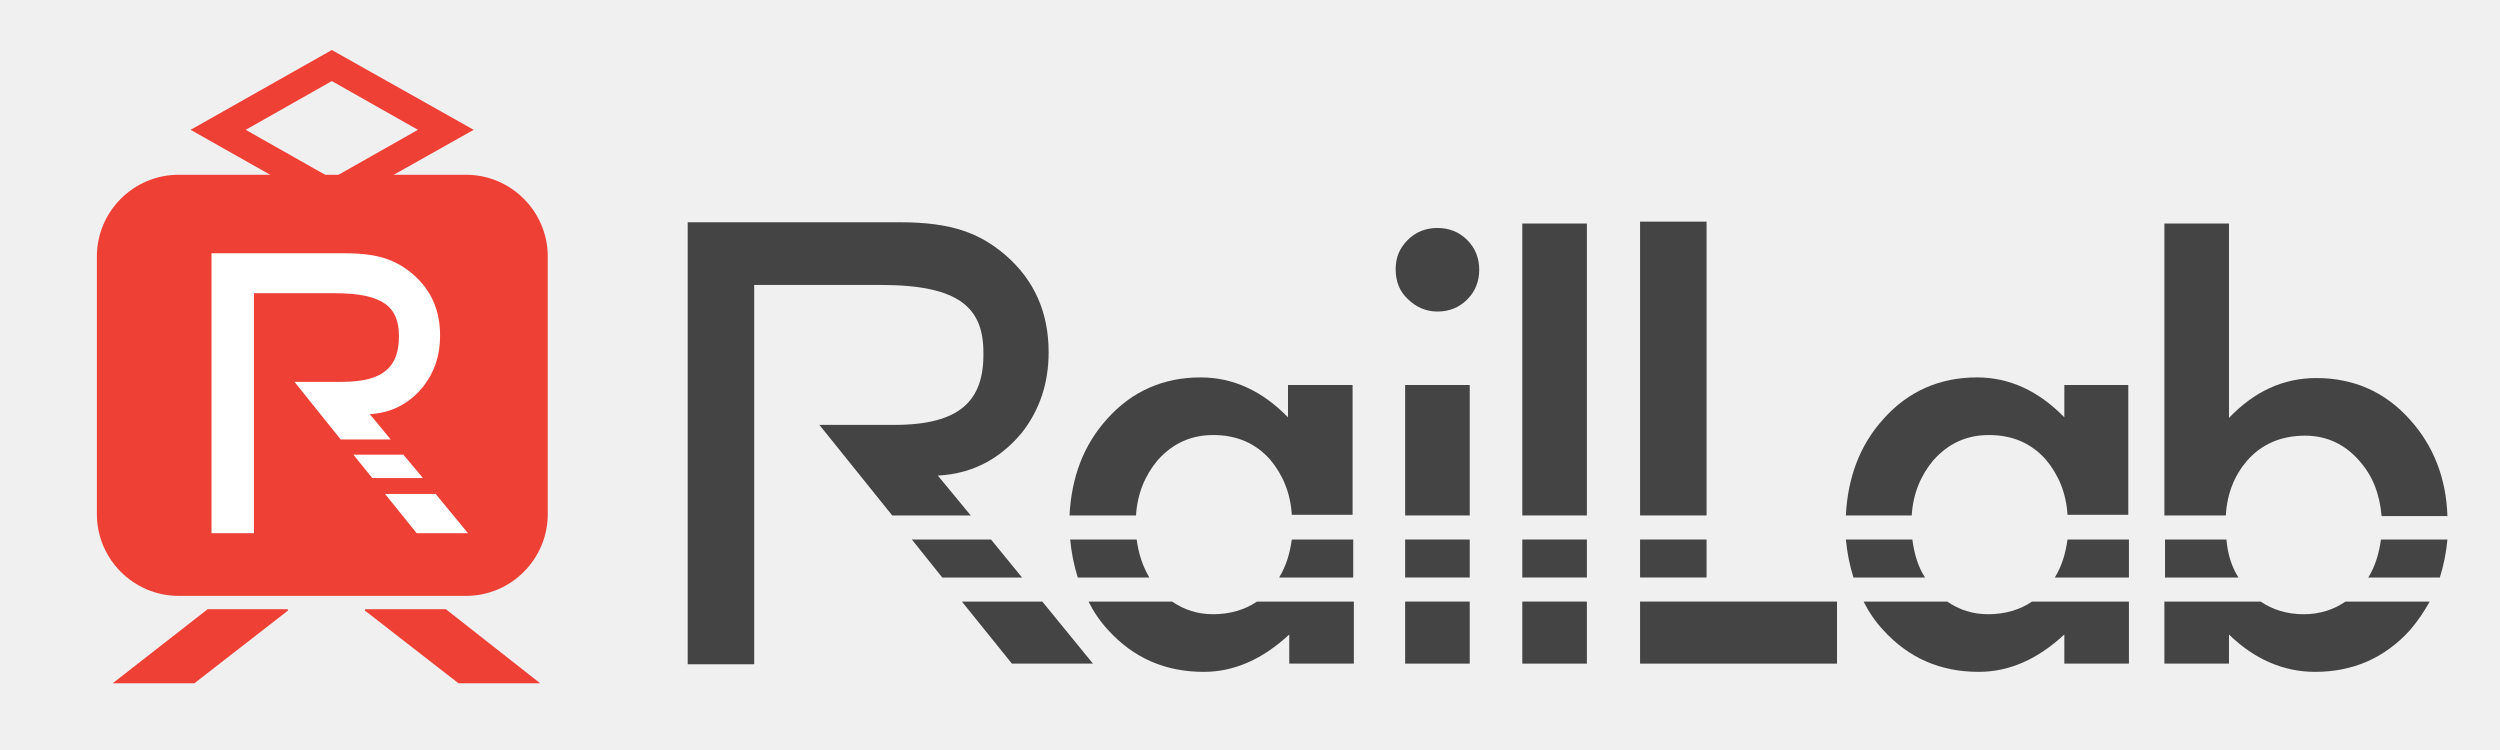
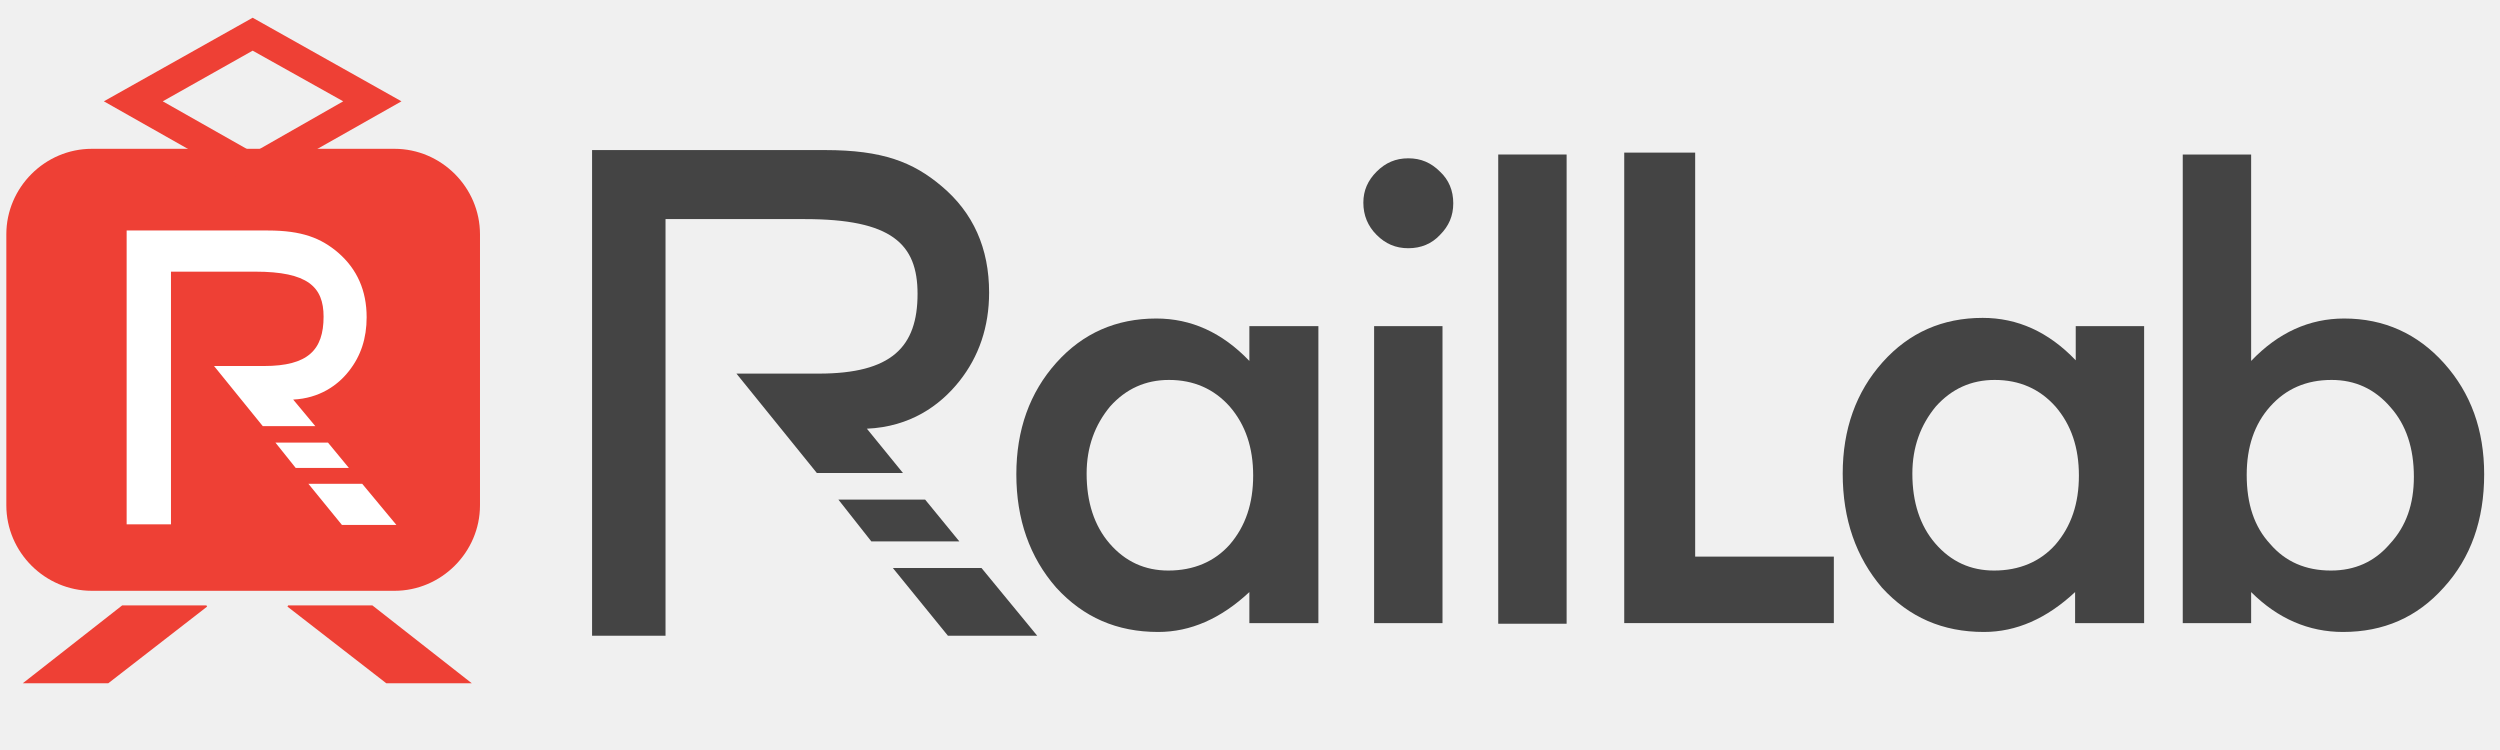
<svg xmlns="http://www.w3.org/2000/svg" version="1.1" id="レイヤー_1" x="0px" y="0px" viewBox="0 0 394.8 118.3" style="enable-background:new 0 0 394.8 118.3;" xml:space="preserve">
  <style type="text/css">
	.st0{fill:#444444;}
	.st1{fill:#EE4035;}
	.st2{fill:#FFFFFF;}
</style>
-   <g id="XMLID_125_">
-     <path id="XMLID_150_" class="st0" d="M302,85.2h-10.5c0.2,2.1,0.6,4.1,1.2,6h11.3C302.9,89.5,302.3,87.5,302,85.2z" />
-     <path id="XMLID_149_" class="st0" d="M336.2,85.2h-9.7c-0.3,2.2-0.9,4.2-2,6h11.7V85.2z" />
-     <path id="XMLID_148_" class="st0" d="M351.6,85.2h-9.7v6h11.6C352.4,89.5,351.8,87.5,351.6,85.2z" />
-     <path id="XMLID_147_" class="st0" d="M386.5,85.2H376c-0.3,2.2-0.9,4.2-2,6h11.3C385.9,89.3,386.3,87.3,386.5,85.2z" />
-     <rect id="XMLID_146_" x="240.4" y="85.2" class="st0" width="10.2" height="6" />
-     <path id="XMLID_145_" class="st0" d="M351.5,81.4c0.2-3.5,1.4-6.4,3.4-8.7c2.3-2.6,5.4-3.9,9.1-3.9c3.5,0,6.4,1.4,8.7,4.1   c2,2.3,3.1,5.1,3.4,8.6h10.4c-0.2-6-2.2-11.1-5.9-15.2c-3.9-4.4-8.9-6.6-14.8-6.6c-5.2,0-9.8,2.1-13.8,6.3V35.3h-10.2v46.1H351.5z" />
-     <path id="XMLID_144_" class="st0" d="M179.5,85.2h-10.5c0.2,2.1,0.6,4.1,1.2,6h11.3C180.5,89.5,179.8,87.5,179.5,85.2z" />
-     <polygon id="XMLID_143_" class="st0" points="156.5,85.2 144,85.2 148.8,91.2 161.4,91.2  " />
-     <rect id="XMLID_142_" x="259" y="85.2" class="st0" width="10.5" height="6" />
-     <rect id="XMLID_141_" x="221.9" y="85.2" class="st0" width="10.2" height="6" />
-     <path id="XMLID_140_" class="st0" d="M213.7,85.2H204c-0.3,2.2-0.9,4.2-2,6h11.7V85.2z" />
-     <rect id="XMLID_139_" x="221.9" y="60.8" class="st0" width="10.2" height="20.6" />
-     <path id="XMLID_138_" class="st0" d="M301.9,81.4c0.2-3.4,1.4-6.3,3.4-8.7c2.4-2.7,5.3-4,8.8-4c3.7,0,6.7,1.3,9,3.9   c2,2.4,3.2,5.3,3.4,8.7h9.6V60.8H326v5.1c-4.1-4.2-8.7-6.3-13.8-6.3c-5.9,0-10.9,2.2-14.8,6.6c-3.7,4.1-5.6,9.2-5.9,15.2H301.9z" />
-     <rect id="XMLID_137_" x="240.4" y="95" class="st0" width="10.2" height="9.8" />
-     <path id="XMLID_136_" class="st0" d="M198.5,95c-1.9,1.3-4.3,2-6.9,2c-2.5,0-4.6-0.7-6.5-2h-13.2c0.8,1.6,1.8,3.1,3.1,4.5   c4,4.4,9,6.6,15.1,6.6c4.8,0,9.3-2,13.5-5.9v4.6h10.2V95H198.5z" />
-     <rect id="XMLID_135_" x="259" y="35" class="st0" width="10.5" height="46.4" />
-     <rect id="XMLID_134_" x="221.9" y="95" class="st0" width="10.2" height="9.8" />
-     <path id="XMLID_133_" class="st0" d="M370.4,95c-1.9,1.3-4.1,2-6.6,2c-2.6,0-4.9-0.7-6.8-2h-15.2v9.8H352v-4.6   c4,3.9,8.6,5.9,13.6,5.9c6,0,11-2.2,15-6.6c1.2-1.4,2.2-2.9,3.1-4.5H370.4z" />
-     <path id="XMLID_132_" class="st0" d="M320.9,95c-1.9,1.3-4.3,2-6.9,2c-2.5,0-4.6-0.7-6.5-2h-13.2c0.8,1.6,1.8,3.1,3.1,4.5   c4,4.4,9,6.6,15.1,6.6c4.8,0,9.3-2,13.5-5.9v4.6h10.2V95H320.9z" />
-     <rect id="XMLID_131_" x="259" y="95" class="st0" width="31.1" height="9.8" />
-     <path id="XMLID_130_" class="st0" d="M227,49.2c1.8,0,3.4-0.6,4.7-1.9c1.3-1.3,1.9-2.9,1.9-4.7c0-1.8-0.6-3.4-1.9-4.7   c-1.3-1.3-2.9-1.9-4.7-1.9c-1.8,0-3.4,0.6-4.7,1.9c-1.3,1.3-1.9,2.8-1.9,4.6c0,1.9,0.6,3.5,1.9,4.7C223.6,48.5,225.2,49.2,227,49.2   z" />
-     <rect id="XMLID_129_" x="240.4" y="35.3" class="st0" width="10.2" height="46.1" />
-     <path id="XMLID_128_" class="st0" d="M179.4,81.4c0.2-3.4,1.4-6.3,3.4-8.7c2.4-2.7,5.3-4,8.8-4c3.7,0,6.7,1.3,9,3.9   c2,2.4,3.2,5.3,3.4,8.7h9.6V60.8h-10.2v5.1c-4.1-4.2-8.7-6.3-13.8-6.3c-5.9,0-10.9,2.2-14.8,6.6c-3.7,4.1-5.6,9.2-5.9,15.2H179.4z" />
-     <path id="XMLID_127_" class="st0" d="M141.2,67.1h-11.8l11.5,14.3h12.4l-5.2-6.3c6.2-0.3,10.4-3.3,13.3-6.8   c2.8-3.6,4.2-7.8,4.2-12.7c0-6.3-2.3-11.4-6.8-15.3c-4.1-3.5-8.5-5.2-16.7-5.2h-33.5v69.8h10.5l0-59.9h20   c12.4,0,16.2,3.6,16.2,10.7C155.4,63.3,151.6,67.1,141.2,67.1z" />
-     <polygon id="XMLID_126_" class="st0" points="151.9,95 159.8,104.8 172.6,104.8 164.6,95  " />
+   <polygon id="XMLID_143_" class="st0" points="146.1,78.9 132.4,78.9 137.6,85.5 151.5,85.5 " />
+   <path id="XMLID_127_" class="st0" d="M129.3,59h-13L129,74.7h13.6l-5.7-7c6.8-0.3,11.5-3.6,14.6-7.5c3.1-3.9,4.7-8.6,4.7-14  c0-7-2.5-12.6-7.5-16.8c-4.5-3.8-9.3-5.7-18.4-5.7H93.5v76.7h11.6l0-65.8h22c13.7,0,17.8,3.9,17.8,11.8  C144.9,54.8,140.8,59,129.3,59z" />
+   <polygon id="XMLID_126_" class="st0" points="141,89.7 149.7,100.4 163.8,100.4 155,89.7 " />
+   <g id="XMLID_105_">
+     <path id="XMLID_119_" class="st1" d="M75.8,79.8c0,7.4-6.1,13.5-13.5,13.5H14.5C7.1,93.3,1,87.2,1,79.8V37   c0-7.4,6.1-13.5,13.5-13.5h47.8c7.4,0,13.5,6.1,13.5,13.5V79.8z" />
+     <polygon id="XMLID_118_" class="st1" points="3.6,107.9 17.1,107.9 32.7,95.8 32.6,95.6 19.3,95.6  " />
+     <polygon id="XMLID_117_" class="st1" points="74.5,107.9 61,107.9 45.4,95.8 45.5,95.6 58.8,95.6  " />
+     <g id="XMLID_113_">
+       <polygon id="XMLID_116_" class="st2" points="51.8,69.9 43.5,69.9 46.7,73.9 55.1,73.9   " />
+       <path id="XMLID_115_" class="st2" d="M41.7,57.8h-7.9l7.7,9.5h8.3l-3.5-4.2c4.1-0.2,7-2.2,8.8-4.5c1.9-2.4,2.8-5.2,2.8-8.5    c0-4.2-1.5-7.6-4.5-10.2c-2.7-2.3-5.7-3.5-11.1-3.5H20v46.4h7l0-39.9h13.3c8.3,0,10.8,2.4,10.8,7.1C51.1,55.3,48.6,57.8,41.7,57.8    z" />
+       <polygon id="XMLID_114_" class="st2" points="48.7,76.4 54,82.9 62.6,82.9 57.2,76.4   " />
+     </g>
+     <path id="XMLID_110_" class="st1" d="M39.9,29.3L16.4,16L39.9,2.8L63.4,16L39.9,29.3z M25.7,16l14.3,8.1L54.2,16L39.9,8L25.7,16z" />
  </g>
-   <g id="XMLID_105_">
-     <path id="XMLID_119_" class="st1" d="M86.5,81.2c0,7.1-5.8,12.9-12.9,12.9H28.2c-7.1,0-12.9-5.8-12.9-12.9V40.5   c0-7.1,5.8-12.9,12.9-12.9h45.4c7.1,0,12.9,5.8,12.9,12.9V81.2z" />
-     <polygon id="XMLID_118_" class="st1" points="17.8,107.9 30.7,107.9 45.5,96.4 45.4,96.2 32.8,96.2  " />
-     <polygon id="XMLID_117_" class="st1" points="85.3,107.9 72.4,107.9 57.6,96.4 57.7,96.2 70.4,96.2  " />
-     <g id="XMLID_113_">
-       <polygon id="XMLID_116_" class="st2" points="63.7,71.8 55.8,71.8 58.8,75.5 66.8,75.5   " />
-       <path id="XMLID_115_" class="st2" d="M54,60.3h-7.5l7.3,9.1h7.9l-3.3-4c3.9-0.2,6.6-2.1,8.4-4.3c1.8-2.3,2.7-4.9,2.7-8.1    c0-4-1.4-7.2-4.3-9.7c-2.6-2.2-5.4-3.3-10.6-3.3H33.4v44.2h6.7l0-37.9h12.7c7.9,0,10.2,2.3,10.2,6.8C63,57.9,60.6,60.3,54,60.3z" />
-       <polygon id="XMLID_114_" class="st2" points="60.8,78 65.8,84.2 73.9,84.2 68.8,78   " />
-     </g>
-     <path id="XMLID_110_" class="st1" d="M52.4,33.1L30.1,20.5L52.4,7.9l22.4,12.6L52.4,33.1z M38.8,20.5l13.6,7.7L66,20.5l-13.6-7.7   L38.8,20.5z" />
-   </g>
+   <path class="st0" d="M197.3,51.5h10.9v46.9h-10.9v-4.9c-4.5,4.2-9.3,6.3-14.4,6.3c-6.5,0-11.8-2.3-16.1-7  c-4.2-4.8-6.3-10.8-6.3-17.9c0-7,2.1-12.9,6.3-17.6c4.2-4.7,9.5-7,15.8-7c5.5,0,10.4,2.2,14.7,6.7V51.5z M171.6,74.8  c0,4.5,1.2,8.2,3.6,11c2.5,2.9,5.6,4.3,9.3,4.3c4,0,7.3-1.4,9.7-4.1c2.5-2.9,3.7-6.5,3.7-10.9c0-4.4-1.2-8-3.7-10.9  c-2.5-2.8-5.7-4.2-9.6-4.2c-3.7,0-6.8,1.4-9.3,4.2C172.9,67.1,171.6,70.6,171.6,74.8z" />
+   <path class="st0" d="M215.3,32c0-1.9,0.7-3.5,2.1-4.9c1.4-1.4,3-2.1,5-2.1c2,0,3.6,0.7,5,2.1c1.4,1.3,2.1,3,2.1,5c0,2-0.7,3.6-2.1,5  c-1.3,1.4-3,2.1-5,2.1c-2,0-3.6-0.7-5-2.1C216,35.7,215.3,34,215.3,32z M227.8,51.5v46.9H217V51.5H227.8z" />
+   <path class="st0" d="M247.4,24.4v74.1h-10.8V24.4H247.4z" />
+   <path class="st0" d="M267.7,24.1v63.8h21.9v10.5h-33.1V24.1H267.7z" />
+   <path class="st0" d="M327.7,51.5h10.9v46.9h-10.9v-4.9c-4.5,4.2-9.3,6.3-14.4,6.3c-6.5,0-11.8-2.3-16.1-7C293.1,88,291,82,291,74.8  c0-7,2.1-12.9,6.3-17.6c4.2-4.7,9.5-7,15.8-7c5.5,0,10.4,2.2,14.7,6.7V51.5z M302,74.8c0,4.5,1.2,8.2,3.6,11  c2.5,2.9,5.6,4.3,9.3,4.3c4,0,7.3-1.4,9.7-4.1c2.5-2.9,3.7-6.5,3.7-10.9c0-4.4-1.2-8-3.7-10.9c-2.5-2.8-5.7-4.2-9.6-4.2  c-3.7,0-6.8,1.4-9.3,4.2C303.3,67.1,302,70.6,302,74.8z" />
+   <path class="st0" d="M355.5,24.4V57c4.3-4.5,9.2-6.7,14.7-6.7c6.3,0,11.6,2.4,15.8,7.1c4.2,4.7,6.3,10.5,6.3,17.5  c0,7.2-2.1,13.2-6.4,17.9c-4.2,4.7-9.5,7-15.9,7c-5.4,0-10.3-2.1-14.5-6.3v4.9h-10.8V24.4H355.5z M381.2,75.3c0-4.5-1.2-8.2-3.7-11  c-2.5-2.9-5.6-4.3-9.3-4.3c-4,0-7.2,1.4-9.7,4.2c-2.5,2.8-3.7,6.4-3.7,10.8c0,4.6,1.2,8.2,3.7,10.9c2.4,2.8,5.6,4.2,9.6,4.2  c3.8,0,6.9-1.4,9.3-4.2C380,83.1,381.2,79.6,381.2,75.3z" />
</svg>
